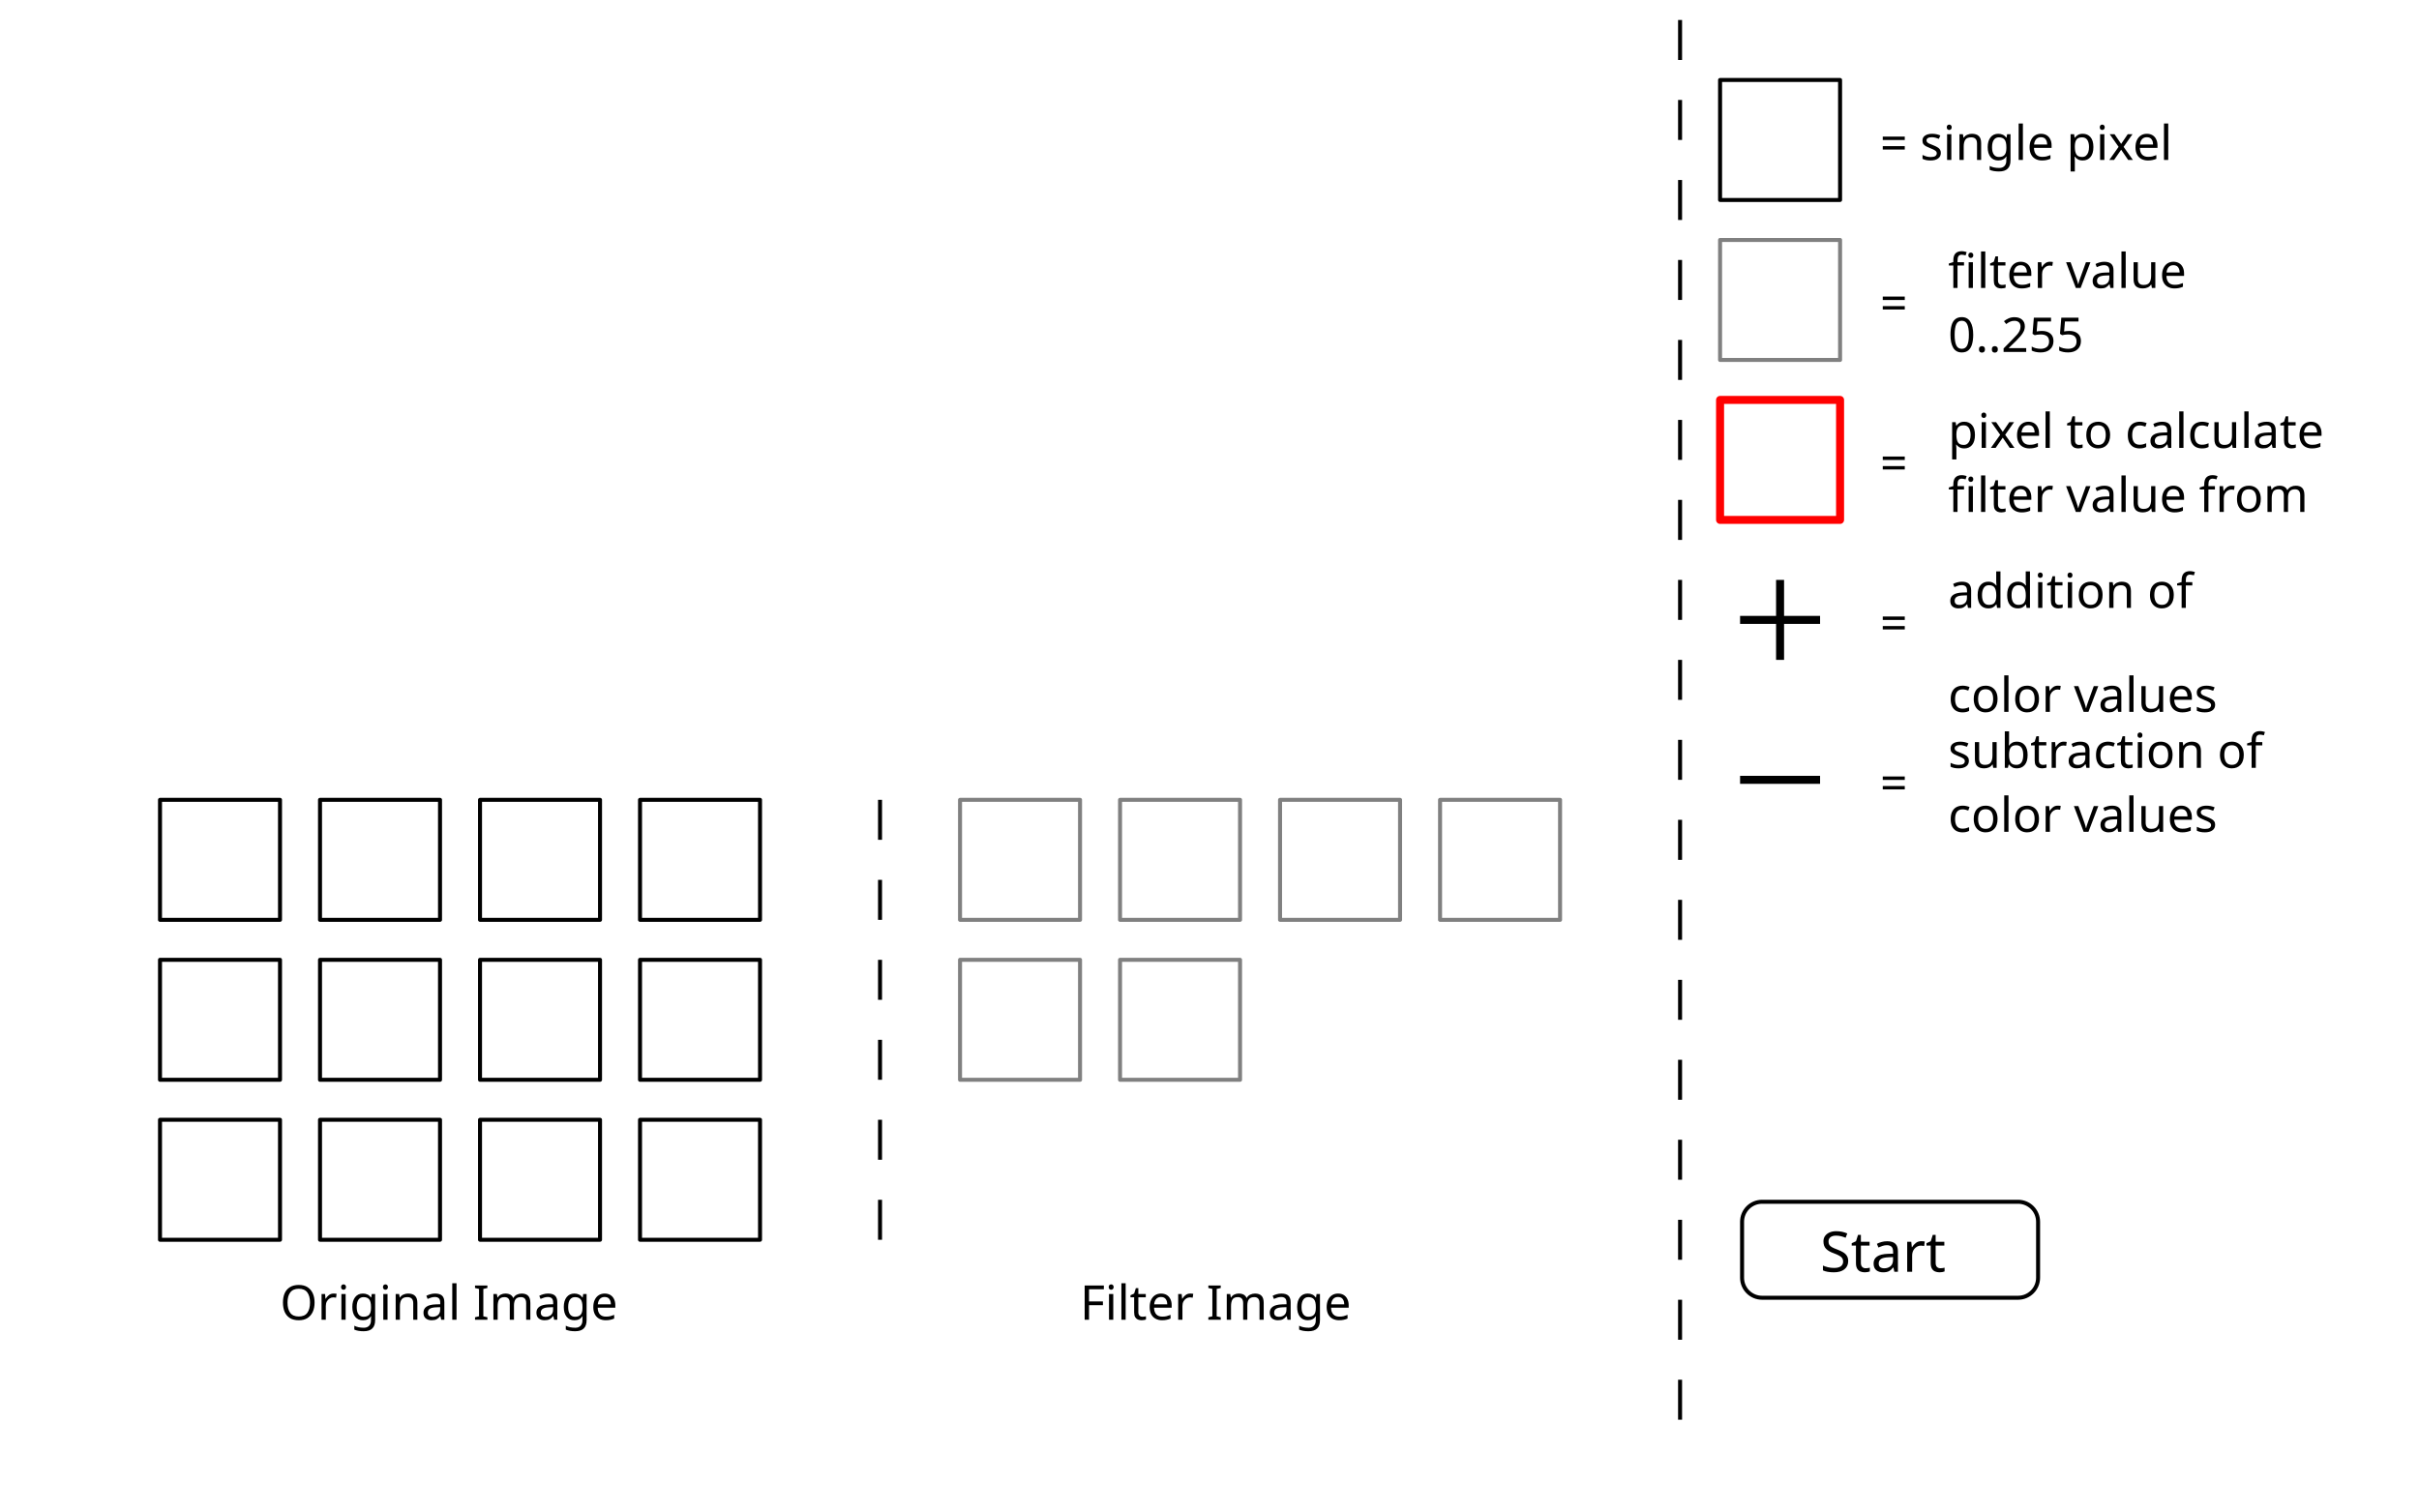
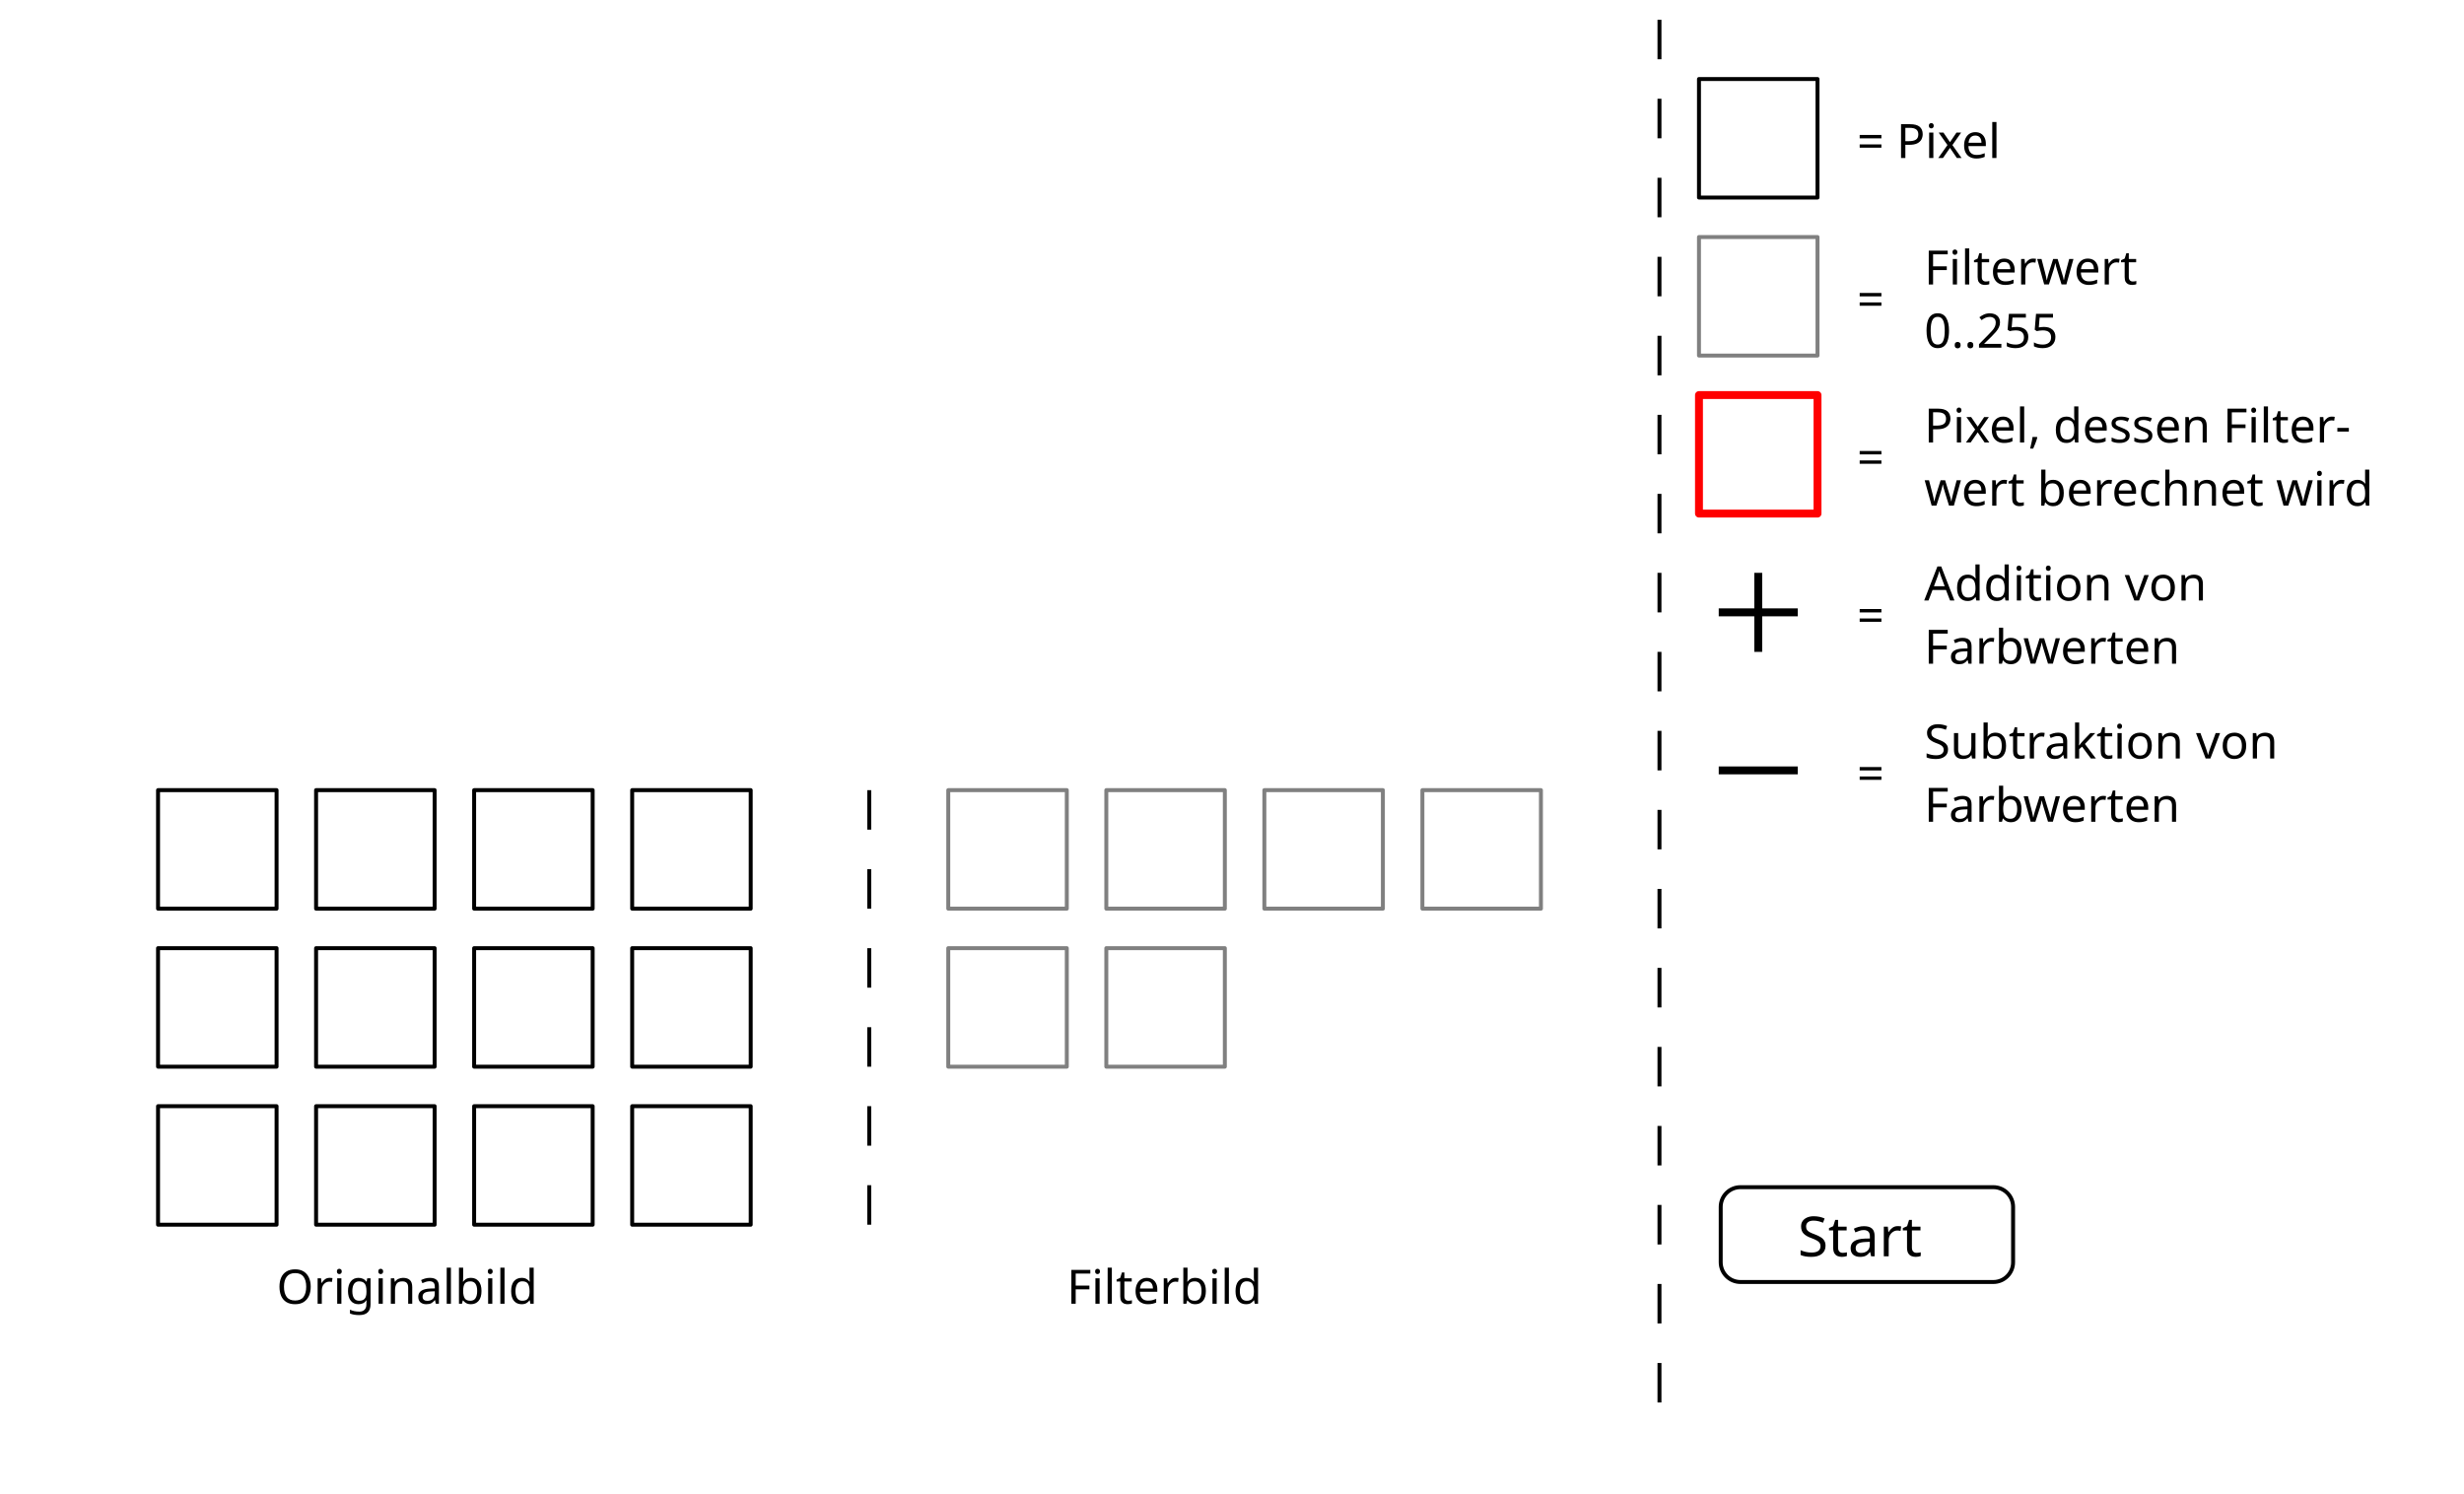
- <svg xmlns="http://www.w3.org/2000/svg" xmlns:xlink="http://www.w3.org/1999/xlink" width="160mm" height="100mm" id="svg2">
+ <svg xmlns="http://www.w3.org/2000/svg" xmlns:xlink="http://www.w3.org/1999/xlink" width="165mm" height="100mm" id="svg2">
  <defs id="defs4">
    <svg width="30" height="30" id="bit">
      <rect y="10" x="0.1" width="19.9" height="19.9" fill="white" stroke="black" />
      <polygon fill="white" stroke="black" points="0.1 10, 10 0.1, 29.9 0.1, 20 10" />
      <polygon fill="white" stroke="black" points="29.9 0.1, 29.9 20, 20 29.9, 20 10" />
    </svg>
    <svg width="30" height="30" id="zero">
      <use xlink:href="#bit" x="0" y="0" />
      <text x="5" y="25" fill="black" style="font-size:18px;">
        0
        </text>
    </svg>
    <svg width="30" height="30" id="one">
      <use xlink:href="#bit" x="0" y="0" />
      <text x="5" y="25" fill="black" style="font-size:18px;">
        1
        </text>
    </svg>
  </defs>
  <g style="fill:none;fill-rule:evenodd;stroke:none;stroke-width:1px;stroke-linecap:butt;stroke-linejoin:round;stroke-opacity:1;font-family:'sans';" id="g2383 " transform="scale(1)">
    <rect x="0" y="0" width="800" height="600" fill="white" />
    <rect x="40" y="200" width="30" height="30" stroke="black" fill="white" />
    <rect x="80" y="200" width="30" height="30" stroke="black" fill="white" />
    <rect x="120" y="200" width="30" height="30" stroke="black" fill="white">
      <animate attributeName="stroke-width" from="1" to="2" begin="emph1.end+1" dur="1" fill="freeze" />
      <animate attributeName="stroke-width" from="2" to="1" begin="move10.end" dur="1" fill="freeze" />
    </rect>
    <rect x="160" y="200" width="30" height="30" stroke="black" fill="white" />
    <rect x="40" y="240" width="30" height="30" stroke="black" fill="white" />
    <rect x="80" y="240" width="30" height="30" stroke="black" fill="white">
      <animate attributeName="stroke-width" from="1" to="2" begin="emph1.end+1" dur="1" fill="freeze" id="emph3" />
      <animate attributeName="stroke-width" from="2" to="1" begin="move10.end" dur="1" fill="freeze" />
    </rect>
    <rect x="120" y="240" width="30" height="30" stroke="black" fill="white">
      <animate attributeName="stroke" from="black" to="red" begin="start.click" dur="1" fill="freeze" id="emph1" />
      <animate attributeName="stroke-width" from="1" to="2" begin="start.click" dur="1" fill="freeze" id="emph2" />
      <animate attributeName="stroke" from="red" to="black" begin="move10.end" dur="1" fill="freeze" />
      <animate attributeName="stroke-width" from="2" to="1" begin="move10.end" dur="1" fill="freeze" />
    </rect>
    <rect x="160" y="240" width="30" height="30" stroke="black" fill="white">
      <animate attributeName="stroke-width" from="1" to="2" begin="emph1.end+1" dur="1" fill="freeze" />
      <animate attributeName="stroke-width" from="2" to="1" begin="move10.end" dur="1" fill="freeze" />
    </rect>
    <rect x="40" y="280" width="30" height="30" stroke="black" fill="white" />
    <rect x="80" y="280" width="30" height="30" stroke="black" fill="white" />
    <rect x="120" y="280" width="30" height="30" stroke="black" fill="white">
      <animate attributeName="stroke-width" from="1" to="2" begin="emph1.end+1" dur="1" fill="freeze" />
      <animate attributeName="stroke-width" from="2" to="1" begin="move10.end" dur="1" fill="freeze" />
    </rect>
    <rect x="160" y="280" width="30" height="30" stroke="black" fill="white" />
    <rect x="240" y="200" width="30" height="30" stroke="grey" fill="white" />
    <rect x="280" y="200" width="30" height="30" stroke="grey" fill="white" />
    <rect x="320" y="200" width="30" height="30" stroke="grey" fill="white" />
    <rect x="360" y="200" width="30" height="30" stroke="grey" fill="white" />
    <rect x="240" y="240" width="30" height="30" stroke="grey" fill="white" />
    <rect x="280" y="240" width="30" height="30" stroke="grey" fill="white" />
    <rect x="120" y="240" width="30" height="30" stroke="black" fill="white" opacity="0">
      <animate attributeName="x" from="120" to="120" dur="0" begin="start.click" fill="freeze" />
      <animate attributeName="y" from="240" to="240" dur="0" begin="start.click" fill="freeze" />
      <animate attributeName="opacity" from="0" to="0" dur="0" begin="start.click" fill="freeze" />
      <animate attributeName="opacity" from="1" to="1" dur="0" begin="move05.end+2" fill="freeze" />
      <animate attributeName="x" from="120" to="240" begin="move05.end+2" dur="1" fill="freeze" id="move06" />
      <animate attributeName="y" from="240" to="100" begin="move05.end+2" dur="1" fill="freeze" />
      <set attributeName="fill" to="green" begin="move06.end+1" fill="freeze" />
      <set attributeName="fill" to="white" begin="move09.end" fill="freeze" />
      <set attributeName="stroke" to="grey" begin="move09.end" fill="freeze" />
      <animate attributeName="x" from="240" to="320" begin="move09.end+2" dur="1" fill="freeze" id="move10" />
      <animate attributeName="y" from="100" to="240" begin="move09.end+2" dur="1" fill="freeze" />
    </rect>
    <rect x="240" y="100" width="30" height="30" stroke="black" fill="red" opacity="0">
      <set attributeName="opacity" to="1" begin="move06.end+1" fill="freeze" />
      <animate attributeName="y" from="100" to="60" begin="move06.end+1" dur="1" fill="freeze" id="move07" />
      <animate attributeName="y" from="60" to="100" begin="move08.end+2" dur="1" fill="freeze" id="move09" />
      <set attributeName="opacity" to="0" begin="move09.end" fill="freeze" />
    </rect>
    <rect x="240" y="-280" width="30" height="30" stroke="black" fill="blue" opacity="0">
      <set attributeName="opacity" to="1" begin="move06.end+1" fill="freeze" />
      <animate attributeName="y" from="100" to="140" begin="move06.end+1" dur="1" fill="freeze" />
      <animate attributeName="y" from="140" to="100" begin="move08.end+2" dur="1" fill="freeze" />
      <set attributeName="opacity" to="0" begin="move09.end" fill="freeze" />
    </rect>
    <rect x="160" y="240" width="30" height="30" stroke="black" fill="white" opacity="0">
      <animate attributeName="x" from="160" to="160" dur="0" begin="start.click" fill="freeze" />
      <animate attributeName="y" from="240" to="240" dur="0" begin="start.click" fill="freeze" />
      <animate attributeName="fill" from="white" to="white" dur="0" begin="start.click" fill="freeze" />
      <set attributeName="opacity" to="1" begin="emph3.end+1" fill="freeze" />
      <animate attributeName="y" from="240" to="100" begin="emph3.end+1" dur="1" fill="freeze" />
      <animate attributeName="fill" from="green" to="green" dur="0" begin="move01.end+1" fill="freeze" />
      <animate attributeName="x" from="160" to="240" begin="move07.end+1" dur="1" fill="freeze" id="move08" />
      <set attributeName="opacity" to="0" begin="move08.end" fill="freeze" />
    </rect>
    <rect x="160" y="100" width="30" height="30" stroke="black" fill="red" opacity="0">
      <animate attributeName="x" from="160" to="160" dur="0" begin="start.click" fill="freeze" />
      <animate attributeName="y" from="100" to="100" dur="0" begin="start.click" fill="freeze" />
      <set attributeName="opacity" to="1" begin="move01.end+1" fill="freeze" />
      <animate attributeName="y" from="100" to="60" begin="move01.end+1" dur="1" fill="freeze" />
      <animate attributeName="x" from="160" to="240" begin="move07.end+1" dur="1" fill="freeze" />
      <set attributeName="opacity" to="0" begin="move08.end" fill="freeze" />
    </rect>
    <rect x="160" y="100" width="30" height="30" stroke="black" fill="blue" opacity="0">
      <animate attributeName="x" from="160" to="160" dur="0" begin="start.click" fill="freeze" />
      <animate attributeName="y" from="100" to="100" dur="0" begin="start.click" fill="freeze" />
      <set attributeName="opacity" to="1" begin="move01.end+1" fill="freeze" />
      <animate attributeName="y" from="100" to="140" begin="move01.end+1" dur="1" fill="freeze" />
      <animate attributeName="x" from="160" to="240" begin="move07.end+1" dur="1" fill="freeze" />
      <set attributeName="opacity" to="0" begin="move08.end" fill="freeze" />
    </rect>
    <rect x="120" y="200" width="30" height="30" stroke="black" fill="white" opacity="0">
      <animate attributeName="x" from="120" to="120" dur="0" begin="start.click" fill="freeze" />
      <animate attributeName="y" from="200" to="200" dur="0" begin="start.click" fill="freeze" />
      <animate attributeName="fill" from="white" to="white" dur="0" begin="start.click" fill="freeze" />
      <set attributeName="opacity" to="1" begin="emph3.end+1" fill="freeze" />
      <animate attributeName="y" from="200" to="100" begin="emph3.end+1" dur="1" fill="freeze" id="move01" />
      <animate attributeName="fill" from="green" to="green" dur="0" begin="move01.end+1" fill="freeze" />
      <animate attributeName="x" from="120" to="160" begin="move04.end+2" dur="1" fill="freeze" id="move05" />
      <set attributeName="opacity" to="0" begin="move05.end" fill="freeze" />
    </rect>
    <rect x="120" y="100" width="30" height="30" stroke="black" fill="red" opacity="0">
      <animate attributeName="x" from="120" to="120" dur="0" begin="start.click" fill="freeze" />
      <animate attributeName="y" from="100" to="100" dur="0" begin="start.click" fill="freeze" />
      <set attributeName="opacity" to="1" begin="move01.end+1" fill="freeze" />
      <animate attributeName="y" from="100" to="60" begin="move01.end+1" dur="1" fill="freeze" id="move02" />
      <animate attributeName="x" from="120" to="160" begin="move04.end+2" dur="1" fill="freeze" />
      <set attributeName="opacity" to="0" begin="move05.end" fill="freeze" />
    </rect>
    <rect x="120" y="100" width="30" height="30" stroke="black" fill="blue" opacity="0">
      <animate attributeName="x" from="120" to="120" dur="0" begin="start.click" fill="freeze" />
      <animate attributeName="y" from="100" to="200" dur="0" begin="start.click" fill="freeze" />
      <set attributeName="opacity" to="1" begin="move01.end+1" fill="freeze" />
      <animate attributeName="y" from="100" to="140" begin="move01.end+1" dur="1" fill="freeze" />
      <animate attributeName="x" from="120" to="160" begin="move04.end+2" dur="1" fill="freeze" />
      <set attributeName="opacity" to="0" begin="move05.end" fill="freeze" />
    </rect>
    <rect x="80" y="240" width="30" height="30" stroke="black" fill="white" opacity="0">
      <animate attributeName="x" from="80" to="80" dur="0" begin="start.click" fill="freeze" />
      <animate attributeName="y" from="240" to="240" dur="0" begin="start.click" fill="freeze" />
      <animate attributeName="fill" from="white" to="white" dur="0" begin="start.click" fill="freeze" />
      <set attributeName="opacity" to="1" begin="emph3.end+1" fill="freeze" />
      <animate attributeName="y" from="240" to="100" begin="emph3.end+1" dur="1" fill="freeze" />
      <animate attributeName="fill" from="green" to="green" dur="0" begin="move01.end+1" fill="freeze" />
      <animate attributeName="x" from="80" to="120" begin="move03.end+2" dur="1" fill="freeze" id="move04" />
      <set attributeName="opacity" to="0" begin="move04.end" fill="freeze" />
    </rect>
    <rect x="80" y="100" width="30" height="30" stroke="black" fill="red" opacity="0">
      <animate attributeName="x" from="80" to="80" dur="0" begin="start.click" fill="freeze" />
      <animate attributeName="y" from="100" to="100" dur="0" begin="start.click" fill="freeze" />
      <set attributeName="opacity" to="1" begin="move01.end+1" fill="freeze" />
      <animate attributeName="y" from="100" to="60" begin="move01.end+1" dur="1" fill="freeze" />
      <animate attributeName="x" from="80" to="120" begin="move03.end+2" dur="1" fill="freeze" />
      <set attributeName="opacity" to="0" begin="move04.end" fill="freeze" />
    </rect>
    <rect x="80" y="100" width="30" height="30" stroke="black" fill="blue" opacity="0">
      <animate attributeName="x" from="80" to="80" dur="0" begin="start.click" fill="freeze" />
      <animate attributeName="y" from="100" to="100" dur="0" begin="start.click" fill="freeze" />
      <set attributeName="opacity" to="1" begin="move01.end+1" fill="freeze" />
      <animate attributeName="y" from="100" to="140" begin="move01.end+1" dur="1" fill="freeze" />
      <animate attributeName="x" from="80" to="120" begin="move03.end+2" dur="1" fill="freeze" />
      <set attributeName="opacity" to="0" begin="move04.end" fill="freeze" />
    </rect>
    <rect x="120" y="280" width="30" height="30" stroke="black" fill="white" opacity="0">
      <animate attributeName="x" from="120" to="120" dur="0" begin="start.click" fill="freeze" />
      <animate attributeName="y" from="280" to="280" dur="0" begin="start.click" fill="freeze" />
      <animate attributeName="fill" from="white" to="white" dur="0" begin="start.click" fill="freeze" />
      <set attributeName="opacity" to="1" begin="emph3.end+1" fill="freeze" />
      <animate attributeName="y" from="280" to="100" begin="emph3.end+1" dur="1" fill="freeze" />
      <animate attributeName="x" from="120" to="40" begin="emph3.end+1" dur="1" fill="freeze" />
      <animate attributeName="fill" from="green" to="green" dur="0" begin="move01.end+1" fill="freeze" />
      <animate attributeName="x" from="40" to="80" begin="move02.end+1" dur="1" fill="freeze" id="move03" />
      <set attributeName="opacity" to="0" begin="move03.end" fill="freeze" />
    </rect>
    <rect x="40" y="100" width="30" height="30" stroke="black" fill="red" opacity="0">
      <animate attributeName="x" from="40" to="40" dur="0" begin="start.click" fill="freeze" />
      <animate attributeName="y" from="100" to="100" dur="0" begin="start.click" fill="freeze" />
      <set attributeName="opacity" to="1" begin="move01.end+1" fill="freeze" />
      <animate attributeName="y" from="100" to="60" begin="move01.end+1" dur="1" fill="freeze" />
      <animate attributeName="x" from="40" to="80" begin="move02.end+1" dur="1" fill="freeze" />
      <set attributeName="opacity" to="0" begin="move03.end" fill="freeze" />
    </rect>
    <rect x="40" y="100" width="30" height="30" stroke="black" fill="blue" opacity="0">
      <animate attributeName="x" from="40" to="40" dur="0" begin="start.click" fill="freeze" />
      <animate attributeName="y" from="100" to="100" dur="0" begin="start.click" fill="freeze" />
      <set attributeName="opacity" to="1" begin="move01.end+1" fill="freeze" />
      <animate attributeName="y" from="100" to="140" begin="move01.end+1" dur="1" fill="freeze" />
      <animate attributeName="x" from="40" to="80" begin="move02.end+1" dur="1" fill="freeze" />
      <set attributeName="opacity" to="0" begin="move03.end" fill="freeze" />
    </rect>
    <path d="M 220 200 l 0 110" stroke="black" stroke-dasharray="10,10" />
    <svg x="80" y="60" width="30" height="110" stroke-width="2" opacity="0">
      <animate attributeName="x" from="80" to="80" dur="0" fill="freeze" begin="start.click" />
      <set attributeName="opacity" to="1" dur="1" begin="move03.end" />
      <animate attributeName="x" from="120" to="120" dur="0" fill="freeze" begin="move04.end" />
      <set attributeName="opacity" to="1" dur="0.99" begin="move04.end+0.01" />
      <animate attributeName="x" from="160" to="160" dur="0" fill="freeze" begin="move05.end" />
      <set attributeName="opacity" to="1" dur="0.99" begin="move05.end+0.01" />
      <line x1="15" y1="5" x2="15" y2="25" stroke="black" />
      <line x1="5" y1="15" x2="25" y2="15" stroke="black" />
      <line x1="15" y1="45" x2="15" y2="65" stroke="black" />
      <line x1="5" y1="55" x2="25" y2="55" stroke="black" />
      <line x1="15" y1="85" x2="15" y2="105" stroke="black" />
      <line x1="5" y1="95" x2="25" y2="95" stroke="black" />
    </svg>
    <svg x="240" y="100" width="30" height="30" stroke-width="2" opacity="0">
      <set attributeName="opacity" to="1" dur="1" begin="move09.end" />
      <line x1="15" y1="5" x2="15" y2="25" stroke="black" />
      <line x1="5" y1="15" x2="25" y2="15" stroke="black" />
    </svg>
    <svg x="240" y="60" width="30" height="110" stroke-width="2" opacity="0">
      <set attributeName="opacity" to="1" dur="1" begin="move08.end" />
      <line x1="5" y1="15" x2="25" y2="15" stroke="black" />
      <line x1="5" y1="55" x2="25" y2="55" stroke="black" />
      <line x1="5" y1="95" x2="25" y2="95" stroke="black" />
    </svg>
    <text x="70" y="330" fill="black">
- Original Image
+ Originalbild
</text>
    <text x="270" y="330" fill="black">
- Filter Image
+ Filterbild
</text>
    <path d="M 420 5 l 0 350" stroke="black" stroke-dasharray="10,10" />
    <rect x="430" y="20" width="30" height="30" stroke="black" fill="white" />
    <text x="470" y="40" fill="black" font-size="12">
- = single pixel
+ = Pixel
</text>
    <rect x="430" y="60" width="30" height="30" stroke="grey" fill="white" />
    <text x="470" y="80" fill="black" font-size="12">
=
</text>
    <text x="487" y="72" fill="black" font-size="12">
- filter value
+ Filterwert
</text>
    <text x="487" y="88" fill="black" font-size="12">
0..255
</text>
    <rect x="430" y="100" width="30" height="30" stroke="red" stroke-width="2" fill="white" />
    <text x="470" y="120" fill="black" font-size="12">
=
</text>
    <text x="487" y="112" fill="black" font-size="12">
- pixel to calculate
+ Pixel, dessen Filter-
</text>
    <text x="487" y="128" fill="black" font-size="12">
- filter value from
+ wert berechnet wird
</text>
    <svg x="430" y="140" width="30" height="30" stroke-width="2">
      <line x1="15" y1="5" x2="15" y2="25" stroke="black" />
      <line x1="5" y1="15" x2="25" y2="15" stroke="black" />
    </svg>
    <text x="470" y="160" fill="black" font-size="12">
=
</text>
    <text x="487" y="152" fill="black" font-size="12">
- addition of
- </text>
-     <text x="487" y="178" fill="black" font-size="12">
- color values
+ Addition von
+ </text>
+     <text x="487" y="168" fill="black" font-size="12">
+ Farbwerten
</text>
    <svg x="430" y="180" width="30" height="30" stroke-width="2">
      <line x1="5" y1="15" x2="25" y2="15" stroke="black" />
    </svg>
    <text x="470" y="200" fill="black" font-size="12">
=
</text>
    <text x="487" y="192" fill="black" font-size="12">
- subtraction of
+ Subtraktion von
</text>
    <text x="487" y="208" fill="black" font-size="12">
- color values
+ Farbwerten
</text>
    <svg height="25" width="75" x="435" y="300" id="start">
      <set attributeName="x" to="-100" begin="start.click" />
      <set attributeName="x" to="435" begin="move10.end+2" />
      <rect height="24" width="74" x="0.5" y="0.5" rx="5" ry="5" stroke="black" fill="white" />
      <text fill="black" x="20" y="18" style="font-size:14px;">
Start
</text>
    </svg>
  </g>
</svg>
